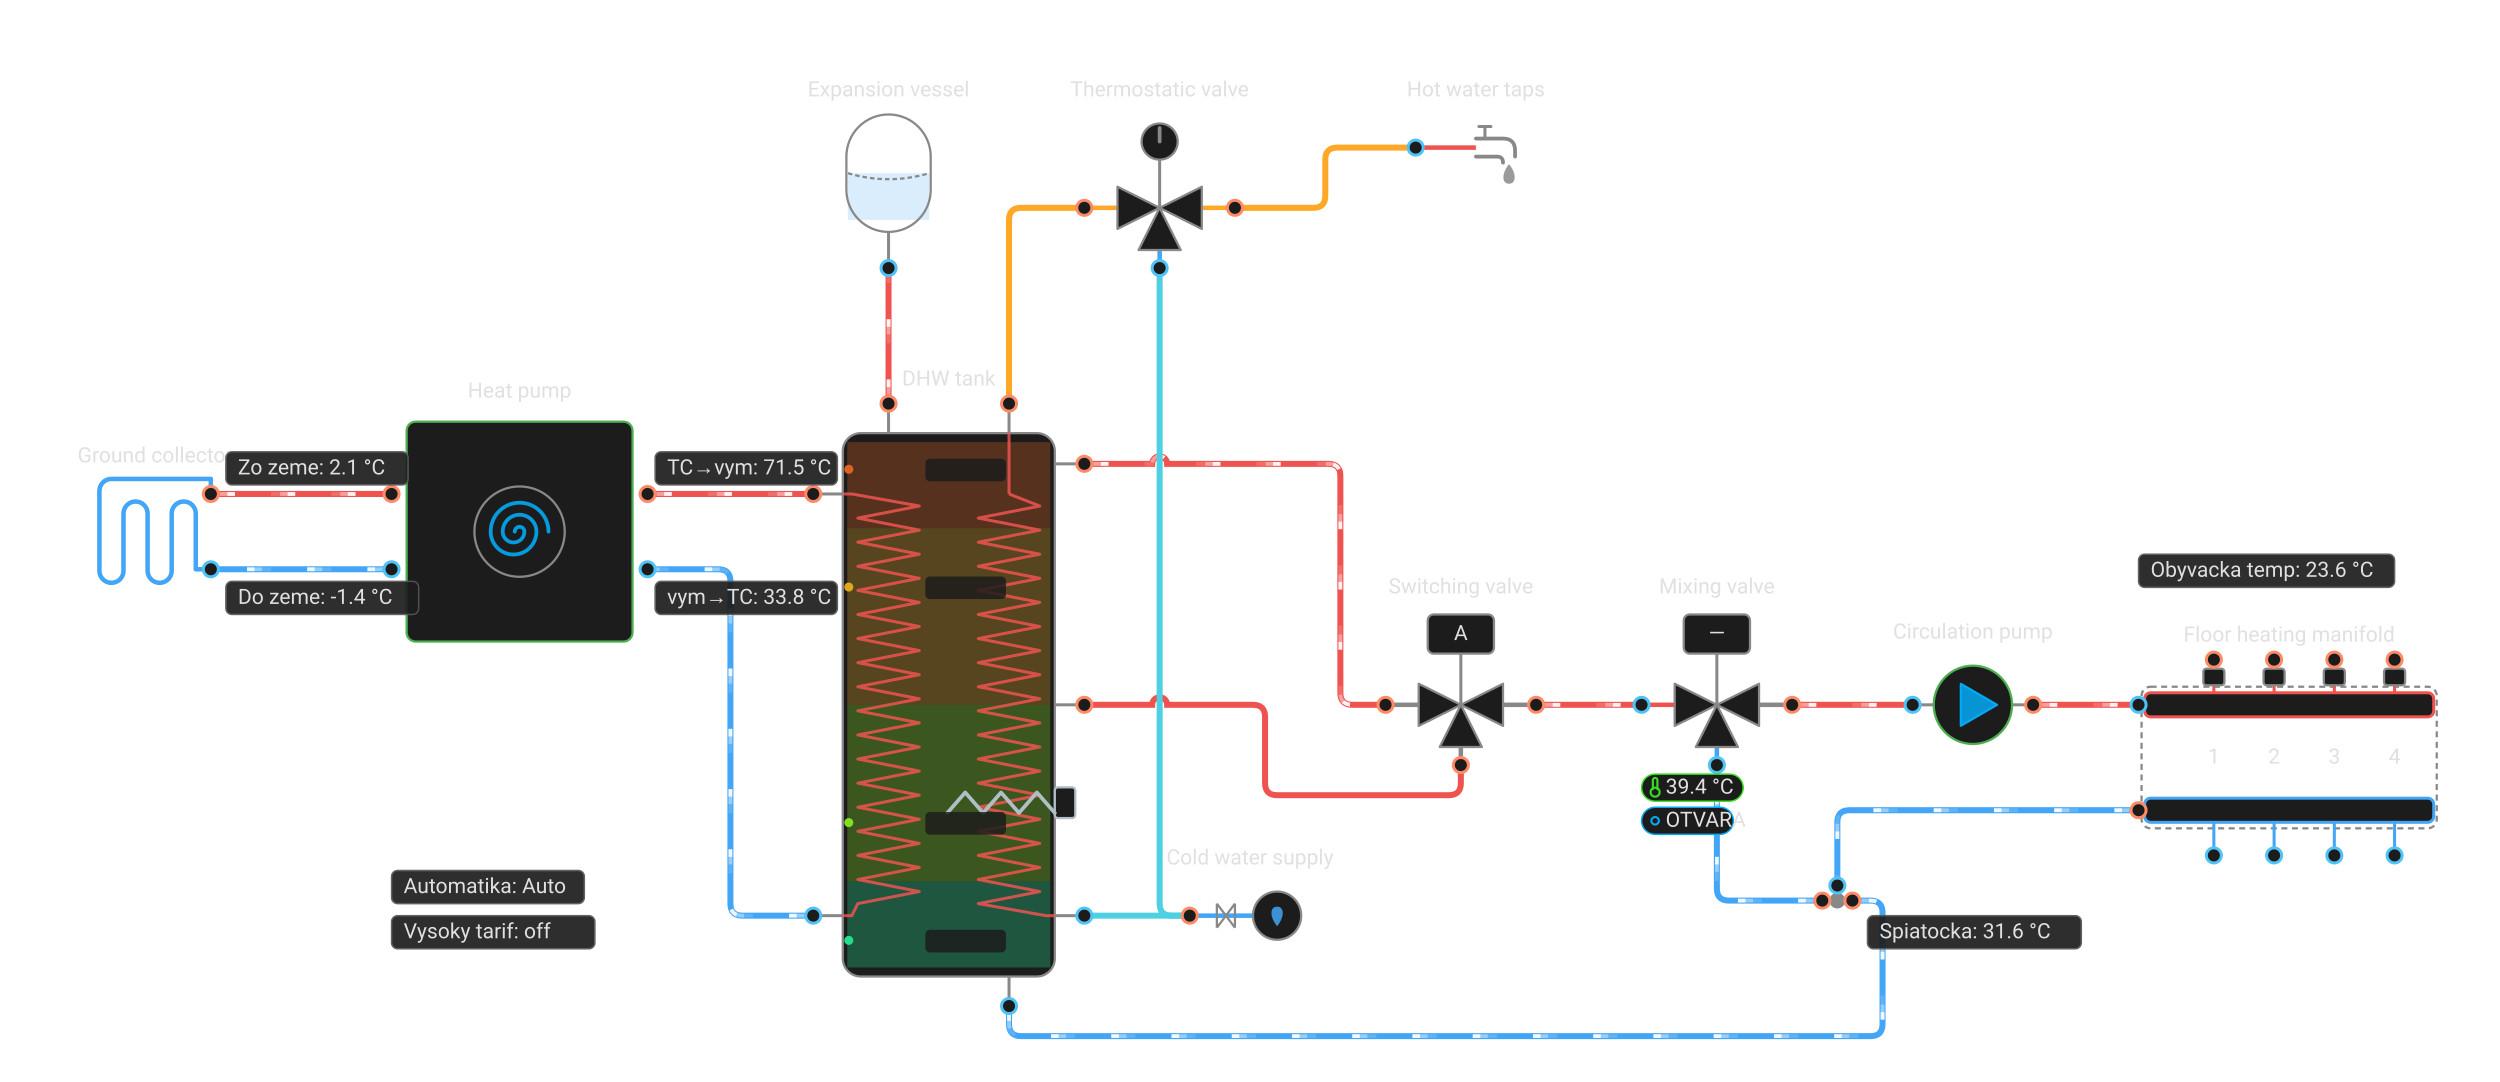
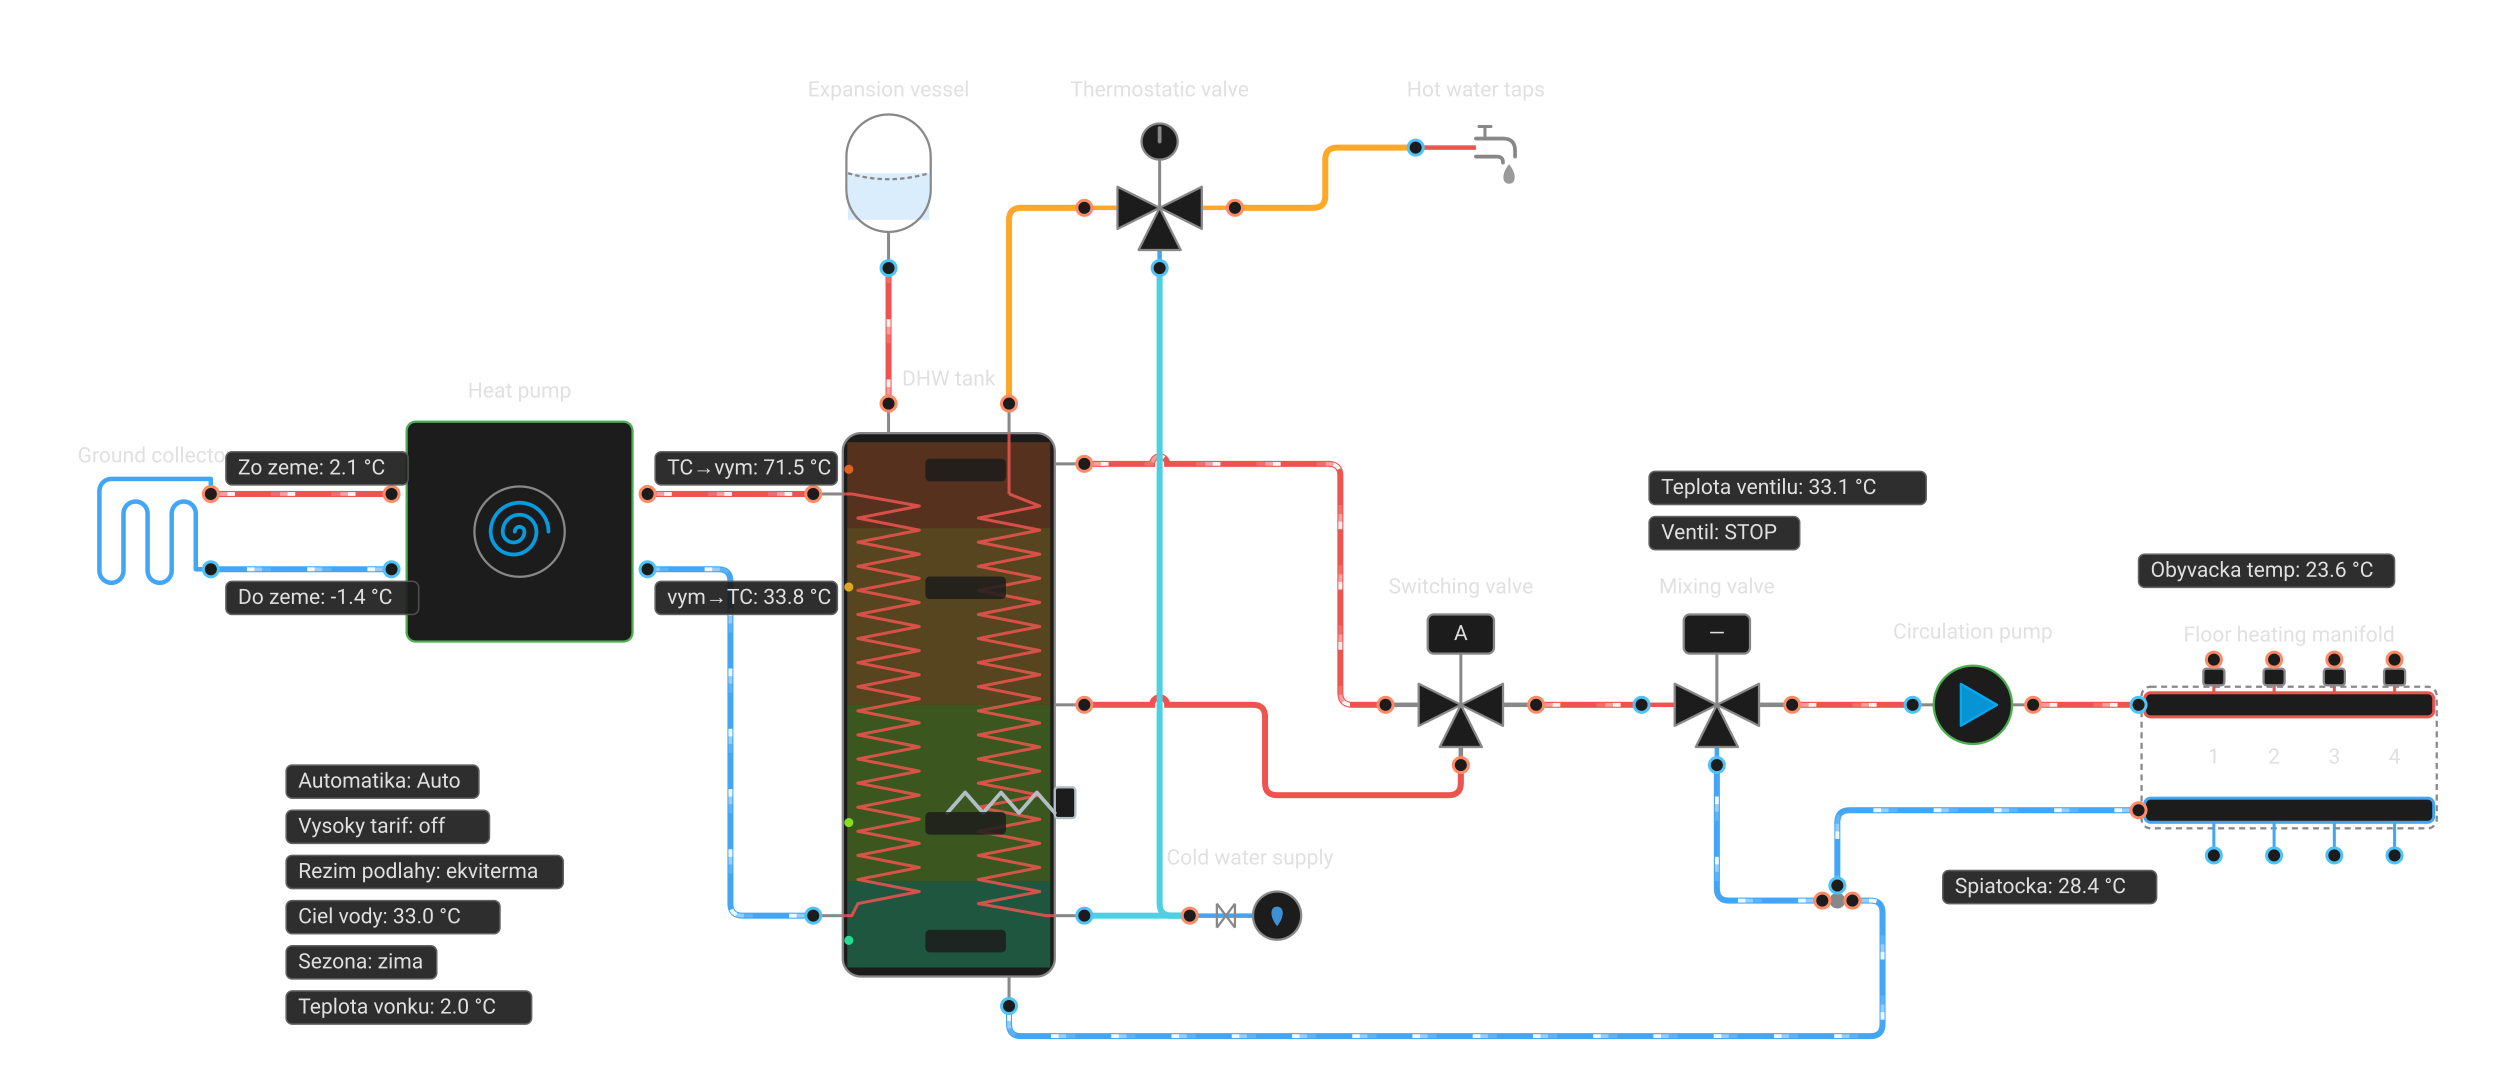
<svg xmlns="http://www.w3.org/2000/svg" width="1660" height="718" class="schema" role="group" viewBox="-210 -248 1660 718" aria-label="Heating schema">
  <style>svg { --primary-color: #03a9f4; --primary-text-color: #e1e1e1; --secondary-text-color: #9b9b9b; --card-background-color: #1c1c1c; --divider-color: rgba(225, 225, 225, 0.2); font-family: Roboto, "Segoe UI", Arial, sans-serif; font-size: 14px; }


.empty { padding: 24px; text-align: center; opacity: 0.8; color: var(--primary-text-color, #e0e0e0); }
.hp-detail { display: block; width: 100%; height: auto; min-height: 0px; background: none; }
.hp-detail .title { fill: var(--primary-text-color, #e1e1e1); font-size: 15px; font-weight: var(--ha-font-weight-medium, 500); }
.hp-detail .pill { font-size: 13px; font-weight: var(--ha-font-weight-medium, 500); }
.hp-detail .chip-bg { fill: var(--card-background-color, #1c1c1c); stroke: var(--divider-color, #3a3a3a); stroke-width: 1; }
.hp-detail .chip-label, .hp-detail .tile-label { fill: var(--secondary-text-color, #9b9b9b); font-size: 11px; }
.hp-detail .chip-value, .hp-detail .tile-value { fill: var(--primary-text-color, #e1e1e1); font-size: 12px; font-weight: var(--ha-font-weight-medium, 500); }
.hp-detail .tile-label { font-size: 15px; }
.hp-detail .tile-value { font-size: 26px; }
.hp-detail .compact-header { font-size: 19px; font-weight: var(--ha-font-weight-medium, 500); }
.hp-detail .ref, .hp-detail .water { fill: none; stroke-linecap: round; stroke-linejoin: round; }
.hp-detail .ref { stroke-width: 3.5; }
.hp-detail .water { stroke-width: 5; }
.hp-detail .ref-flow, .hp-detail .water-flow { fill: none; stroke: rgb(255, 255, 255); stroke-linejoin: round; animation: auto linear 0s infinite normal none running flow; }
.hp-detail .ref-flow { stroke-width: 2; animation-duration: var(--ref-speed, 1.5s); }
.hp-detail .water-flow { stroke-width: 2.5; animation-duration: 1.2s; }
.hp-detail.reverse .ref-flow { animation-direction: reverse; }
.hp-detail .spin { transform-box: fill-box; transform-origin: center center; animation: auto linear 0s infinite normal none running spin; }
.hp-detail .heater.on { filter: drop-shadow(rgb(255, 112, 67) 0px 0px 3px); }
@media (prefers-reduced-motion: reduce) {
  .hp-detail .ref-flow, .hp-detail .water-flow, .hp-detail .spin { animation: auto ease 0s 1 normal none running none; }
}
:host { display: block; width: 100%; overflow: auto; }
svg.schema { width: 100%; min-height: 280px; background: var(--ha-card-background, var(--card-background-color, #1c1c1c)); border-radius: var(--ha-card-border-radius, 12px); user-select: none; }
.pipe { fill: none; stroke: rgb(120, 144, 156); stroke-width: 4; stroke-linecap: round; }
.pipe.selected { stroke: var(--primary-color, #03a9f4); stroke-width: 6; }
.pipe-hit { fill: none; stroke: transparent; stroke-width: 16; pointer-events: stroke; cursor: pointer; }
.segment-handle { fill: var(--primary-color, #03a9f4); stroke: var(--card-background-color, #1c1c1c); stroke-width: 2; }
.segment-handle.horizontal { cursor: row-resize; }
.segment-handle.vertical { cursor: col-resize; }
.flow { fill: none; stroke: rgb(255, 255, 255); stroke-width: 2.5; pointer-events: none; animation: 1.2s linear 0s infinite normal none running flow; }
@keyframes flow { 
  100% { stroke-dashoffset: -40; }
}
.grid-dot { fill: var(--divider-color, #555); }
.spinning { transform-box: fill-box; transform-origin: center center; animation: 1.6s linear 0s infinite normal none running spin; }
@keyframes spin { 
  100% { transform: rotate(360deg); }
}
@media (prefers-reduced-motion: reduce) {
  .spinning, .flow { animation: auto ease 0s 1 normal none running none; }
}
.device-label { fill: var(--primary-text-color, #e0e0e0); font-size: var(--ha-font-size-xs, 11px); pointer-events: none; }
.device-value { fill: var(--primary-text-color, #e0e0e0); font-size: var(--ha-font-size-s, 12px); font-weight: var(--ha-font-weight-medium, 500); pointer-events: none; }
.node { cursor: default; }
:host([editable]) .node { cursor: pointer; }
:host([drawing]) .node { cursor: grab; }
:host([drawing]) .node.dragging { cursor: grabbing; }
:host([drawing]) svg { touch-action: none; }
svg:focus-visible { outline: 2px solid var(--primary-color, #03a9f4); outline-offset: 2px; }
.actionable:focus { outline: none; }
.actionable:focus-visible { outline: 2px solid var(--primary-color, #03a9f4); outline-offset: 4px; }
.overlay-group { pointer-events: none; }
:host(:not([editable])) .actionable { cursor: pointer; }
:host(:not([editable])) .overlay-group.actionable { pointer-events: auto; }
.addon-value { font-size: var(--ha-font-size-xs, 11px); }
.heating-rod.active { filter: drop-shadow(rgb(255, 112, 67) 0px 0px 3px); }
.overlay-bg { fill: var(--card-background-color, #1c1c1c); stroke: var(--divider-color, #555); stroke-width: 1; opacity: 0.92; }
.overlay-text { fill: var(--primary-text-color, #e0e0e0); font-size: var(--ha-font-size-s, 12px); }
.port-highlight { stroke: var(--primary-color, #03a9f4) !important; stroke-width: 3 !important; }
.stage { position: relative; container-type: inline-size; }
.pinned { position: absolute; width: max(200px, var(--pin-size, 40%)); max-width: 100%; border-radius: 14px; box-shadow: rgba(0, 0, 0, 0.45) 0px 4px 14px; cursor: pointer; }
@container (max-width: 560px) {
  .pinned { position: static; width: auto; margin-top: 8px; box-shadow: none; }
}
.pinned:focus-visible { outline: 2px solid var(--primary-color, #03a9f4); outline-offset: 2px; }
.pinned.top_left { top: 8px; left: 8px; }
.pinned.top_right { top: 8px; right: 8px; }
.pinned.bottom_left { bottom: 8px; left: 8px; }
.pinned.bottom_right { bottom: 8px; right: 8px; }
dialog.detail { width: min(96vw, 1040px); max-height: 96vh; padding: 8px 12px 12px; color: var(--primary-text-color, #e0e0e0); background: var(--ha-card-background, var(--card-background-color, #1c1c1c)); border-width: medium; border-style: none; border-color: currentcolor; border-image: none; border-radius: var(--ha-card-border-radius, 12px); box-sizing: border-box; }
dialog.detail::backdrop { background: rgba(0, 0, 0, 0.6); }
.detail-head { display: flex; justify-content: flex-end; }
.detail-head button { width: 36px; height: 36px; font-size: 22px; color: inherit; background: none; border-width: medium; border-style: none; border-color: currentcolor; border-image: none; border-radius: 50%; cursor: pointer; }
.detail-head button:hover { background: rgba(127, 127, 127, 0.2); }</style>
  <path aria-hidden="true" class="pipe " d="M 1140 220 L 1210 220" style="stroke: #ef5350" />
  <g aria-hidden="true">
    <path class="flow" d="M 1140 220 L 1210 220" stroke-dasharray="16 24" stroke-opacity="0.15" />
    <path class="flow" d="M 1140 220 L 1210 220" stroke-dasharray="0 6 10 24" stroke-opacity="0.35" />
    <path class="flow" d="M 1140 220 L 1210 220" stroke-dasharray="0 11 5 24" stroke-opacity="0.85" />
  </g>
  <path aria-hidden="true" class="pipe " d="M 380 20 L 380 -70" style="stroke: #ef5350" />
  <g aria-hidden="true">
    <path class="flow" d="M 380 20 L 380 -70" stroke-dasharray="16 24" stroke-opacity="0.15" />
    <path class="flow" d="M 380 20 L 380 -70" stroke-dasharray="0 6 10 24" stroke-opacity="0.35" />
    <path class="flow" d="M 380 20 L 380 -70" stroke-dasharray="0 11 5 24" stroke-opacity="0.85" />
  </g>
  <path aria-hidden="true" class="pipe " d="M 980 220 L 1060 220" style="stroke: #ef5350" />
  <g aria-hidden="true">
    <path class="flow" d="M 980 220 L 1060 220" stroke-dasharray="16 24" stroke-opacity="0.15" />
    <path class="flow" d="M 980 220 L 1060 220" stroke-dasharray="0 6 10 24" stroke-opacity="0.35" />
    <path class="flow" d="M 980 220 L 1060 220" stroke-dasharray="0 11 5 24" stroke-opacity="0.85" />
  </g>
  <path aria-hidden="true" class="pipe " d="M 580 360 L 510 360" style="stroke: #4dd0e1" />
  <path aria-hidden="true" class="pipe " d="M 1210 290 L 1018 290 Q 1010 290 1010 298 L 1010 340" style="stroke: #42a5f5" />
  <g aria-hidden="true">
    <path class="flow" d="M 1210 290 L 1018 290 Q 1010 290 1010 298 L 1010 340" stroke-dasharray="16 24" stroke-opacity="0.15" />
    <path class="flow" d="M 1210 290 L 1018 290 Q 1010 290 1010 298 L 1010 340" stroke-dasharray="0 6 10 24" stroke-opacity="0.35" />
    <path class="flow" d="M 1210 290 L 1018 290 Q 1010 290 1010 298 L 1010 340" stroke-dasharray="0 11 5 24" stroke-opacity="0.85" />
  </g>
  <path aria-hidden="true" class="pipe " d="M 1000 350 L 938 350 Q 930 350 930 342 L 930 260" style="stroke: #42a5f5" />
  <g aria-hidden="true">
    <path class="flow" d="M 1000 350 L 938 350 Q 930 350 930 342 L 930 260" stroke-dasharray="16 24" stroke-opacity="0.15" />
    <path class="flow" d="M 1000 350 L 938 350 Q 930 350 930 342 L 930 260" stroke-dasharray="0 6 10 24" stroke-opacity="0.35" />
    <path class="flow" d="M 1000 350 L 938 350 Q 930 350 930 342 L 930 260" stroke-dasharray="0 11 5 24" stroke-opacity="0.85" />
  </g>
  <path aria-hidden="true" class="pipe " d="M 1020 350 L 1032 350 Q 1040 350 1040 358 L 1040 432 Q 1040 440 1032 440 L 468 440 Q 460 440 460 432 L 460 420" style="stroke: #42a5f5" />
  <g aria-hidden="true">
    <path class="flow" d="M 1020 350 L 1032 350 Q 1040 350 1040 358 L 1040 432 Q 1040 440 1032 440 L 468 440 Q 460 440 460 432 L 460 420" stroke-dasharray="16 24" stroke-opacity="0.15" />
    <path class="flow" d="M 1020 350 L 1032 350 Q 1040 350 1040 358 L 1040 432 Q 1040 440 1032 440 L 468 440 Q 460 440 460 432 L 460 420" stroke-dasharray="0 6 10 24" stroke-opacity="0.35" />
    <path class="flow" d="M 1020 350 L 1032 350 Q 1040 350 1040 358 L 1040 432 Q 1040 440 1032 440 L 468 440 Q 460 440 460 432 L 460 420" stroke-dasharray="0 11 5 24" stroke-opacity="0.85" />
  </g>
  <path aria-hidden="true" class="pipe " d="M -70 80 L 50 80" style="stroke: #ef5350" />
  <g aria-hidden="true">
    <path class="flow" d="M -70 80 L 50 80" stroke-dasharray="16 24" stroke-opacity="0.15" />
    <path class="flow" d="M -70 80 L 50 80" stroke-dasharray="0 6 10 24" stroke-opacity="0.35" />
    <path class="flow" d="M -70 80 L 50 80" stroke-dasharray="0 11 5 24" stroke-opacity="0.85" />
  </g>
  <path aria-hidden="true" class="pipe " d="M 50 130 L -70 130" style="stroke: #42a5f5" />
  <g aria-hidden="true">
    <path class="flow" d="M 50 130 L -70 130" stroke-dasharray="16 24" stroke-opacity="0.15" />
    <path class="flow" d="M 50 130 L -70 130" stroke-dasharray="0 6 10 24" stroke-opacity="0.35" />
    <path class="flow" d="M 50 130 L -70 130" stroke-dasharray="0 11 5 24" stroke-opacity="0.85" />
  </g>
  <path aria-hidden="true" class="pipe " d="M 220 80 L 330 80" style="stroke: #ef5350" />
  <g aria-hidden="true">
    <path class="flow" d="M 220 80 L 330 80" stroke-dasharray="16 24" stroke-opacity="0.15" />
    <path class="flow" d="M 220 80 L 330 80" stroke-dasharray="0 6 10 24" stroke-opacity="0.35" />
    <path class="flow" d="M 220 80 L 330 80" stroke-dasharray="0 11 5 24" stroke-opacity="0.85" />
  </g>
  <path aria-hidden="true" class="pipe " d="M 330 360 L 283 360 Q 275 360 275 352 L 275 138 Q 275 130 267 130 L 220 130" style="stroke: #42a5f5" />
  <g aria-hidden="true">
    <path class="flow" d="M 330 360 L 283 360 Q 275 360 275 352 L 275 138 Q 275 130 267 130 L 220 130" stroke-dasharray="16 24" stroke-opacity="0.15" />
    <path class="flow" d="M 330 360 L 283 360 Q 275 360 275 352 L 275 138 Q 275 130 267 130 L 220 130" stroke-dasharray="0 6 10 24" stroke-opacity="0.35" />
    <path class="flow" d="M 330 360 L 283 360 Q 275 360 275 352 L 275 138 Q 275 130 267 130 L 220 130" stroke-dasharray="0 11 5 24" stroke-opacity="0.85" />
  </g>
  <path aria-hidden="true" class="pipe " d="M 510 60 L 555 60 A 5 5 0 0 1 565 60 L 672 60 Q 680 60 680 68 L 680 212 Q 680 220 688 220 L 710 220" style="stroke: #ef5350" />
  <g aria-hidden="true">
    <path class="flow" d="M 510 60 L 555 60 A 5 5 0 0 1 565 60 L 672 60 Q 680 60 680 68 L 680 212 Q 680 220 688 220 L 710 220" stroke-dasharray="16 24" stroke-opacity="0.15" />
    <path class="flow" d="M 510 60 L 555 60 A 5 5 0 0 1 565 60 L 672 60 Q 680 60 680 68 L 680 212 Q 680 220 688 220 L 710 220" stroke-dasharray="0 6 10 24" stroke-opacity="0.35" />
    <path class="flow" d="M 510 60 L 555 60 A 5 5 0 0 1 565 60 L 672 60 Q 680 60 680 68 L 680 212 Q 680 220 688 220 L 710 220" stroke-dasharray="0 11 5 24" stroke-opacity="0.85" />
  </g>
  <path aria-hidden="true" class="pipe " d="M 510 220 L 555 220 A 5 5 0 0 1 565 220 L 622 220 Q 630 220 630 228 L 630 272 Q 630 280 638 280 L 752 280 Q 760 280 760 272 L 760 260" style="stroke: #ef5350" />
  <path aria-hidden="true" class="pipe " d="M 810 220 L 880 220" style="stroke: #ef5350" />
  <g aria-hidden="true">
    <path class="flow" d="M 810 220 L 880 220" stroke-dasharray="16 24" stroke-opacity="0.15" />
    <path class="flow" d="M 810 220 L 880 220" stroke-dasharray="0 6 10 24" stroke-opacity="0.35" />
    <path class="flow" d="M 810 220 L 880 220" stroke-dasharray="0 11 5 24" stroke-opacity="0.85" />
  </g>
  <path aria-hidden="true" class="pipe " d="M 610 -110 L 662 -110 Q 670 -110 670 -118 L 670 -142 Q 670 -150 678 -150 L 730 -150" style="stroke: #ffa726" />
  <path aria-hidden="true" class="pipe " d="M 460 20 L 460 -102 Q 460 -110 468 -110 L 510 -110" style="stroke: #ffa726" />
  <path aria-hidden="true" class="pipe " d="M 580 360 L 568 360 Q 560 360 560 352 L 560 -70" style="stroke: #4dd0e1" />
  <g class="node  " data-node-id="tank_nl8y3tpc" role="img" aria-label="DHW tank; Electric immersion heater: off; Temperature sensor – top: 56.2 °C; Temperature sensor – upper: 52.4 °C; Temperature sensor – lower: 43.8 °C; Temperature sensor – bottom: 31.9 °C" transform="translate(330 20)">
    <g transform="rotate(0 90 200)">
      <g class="device device-tank">
        <line stroke="var(--divider-color, #888)" stroke-width="2" x1="50" y1="0" x2="50" y2="19.6" />
        <line stroke="var(--divider-color, #888)" stroke-width="2" x1="130" y1="0" x2="130" y2="19.6" />
        <line stroke="var(--divider-color, #888)" stroke-width="2" x1="0" y1="60" x2="19.6" y2="60" />
        <line stroke="var(--divider-color, #888)" stroke-width="2" x1="0" y1="340" x2="19.6" y2="340" />
        <line stroke="var(--divider-color, #888)" stroke-width="2" x1="180" y1="40" x2="160.4" y2="40" />
        <line stroke="var(--divider-color, #888)" stroke-width="2" x1="180" y1="200" x2="160.4" y2="200" />
        <line stroke="var(--divider-color, #888)" stroke-width="2" x1="180" y1="340" x2="160.4" y2="340" />
        <line stroke="var(--divider-color, #888)" stroke-width="2" x1="130" y1="400" x2="130" y2="380.4" />
        <rect rx="12" fill="var(--card-background-color, #1c1c1c)" x="19.6" y="19.6" width="140.8" height="360.8" stroke="var(--divider-color, #888)" stroke-width="1.5" />
        <rect class="water" opacity="0.3" x="22.6" y="25.6" width="134.8" height="57.1" fill="hsl(21, 75%, 50%)" />
        <rect class="water" opacity="0.3" x="22.6" y="82.7" width="134.8" height="117.3" fill="hsl(42, 75%, 50%)" />
        <rect class="water" opacity="0.3" x="22.6" y="200" width="134.8" height="117.3" fill="hsl(89, 75%, 50%)" />
        <rect class="water" opacity="0.3" x="22.6" y="317.3" width="134.8" height="57.1" fill="hsl(155, 75%, 50%)" />
        <circle r="3" cx="23.6" cy="43.6" fill="hsl(21, 75%, 50%)" />
        <circle r="3" cx="23.6" cy="121.8" fill="hsl(42, 75%, 50%)" />
        <circle r="3" cx="23.6" cy="278.2" fill="hsl(89, 75%, 50%)" />
        <circle r="3" cx="23.6" cy="356.4" fill="hsl(155, 75%, 50%)" />
        <path class="coil" fill="none" stroke-width="2" stroke-linejoin="round" opacity="0.85" d="M 19.6 60 L 25.6 60 L 70.4 68 L 29.6 76 L 70.4 84 L 29.6 92 L 70.4 100 L 29.6 108 L 70.4 116 L 29.6 124 L 70.4 132 L 29.6 140 L 70.4 148 L 29.6 156 L 70.4 164 L 29.6 172 L 70.4 180 L 29.6 188 L 70.4 196 L 29.6 204 L 70.4 212 L 29.6 220 L 70.4 228 L 29.6 236 L 70.4 244 L 29.6 252 L 70.4 260 L 29.6 268 L 70.4 276 L 29.6 284 L 70.4 292 L 29.6 300 L 70.4 308 L 29.6 316 L 70.4 324 L 29.6 332 L 25.6 340 L 19.6 340" stroke="#ef5350" />
        <path class="coil" fill="none" stroke-width="2" stroke-linejoin="round" opacity="0.85" d="M 130 60 L 150.4 68 L 109.6 76 L 150.4 84 L 109.6 92 L 150.4 100 L 109.6 108 L 150.4 116 L 109.6 124 L 150.4 132 L 109.6 140 L 150.4 148 L 109.6 156 L 150.4 164 L 109.6 172 L 150.4 180 L 109.6 188 L 150.4 196 L 109.6 204 L 150.4 212 L 109.6 220 L 150.4 228 L 109.6 236 L 150.4 244 L 109.6 252 L 150.4 260 L 109.6 268 L 150.4 276 L 109.6 284 L 150.4 292 L 109.6 300 L 150.4 308 L 109.6 316 L 150.4 324 L 109.6 332 L 154.4 340 L 160.4 340" stroke="#ef5350" />
        <path class="coil-link" fill="none" stroke-width="2" opacity="0.85" d="M 130 19.6 V 60" stroke="#ef5350" />
        <g class="heating-rod ">
          <rect rx="2" stroke-width="1.5" x="160.4" y="254.8" width="13.6" height="20.4" fill="var(--card-background-color, #1c1c1c)" stroke="#b0bec5" />
          <path fill="none" stroke-width="2.5" stroke-linejoin="round" stroke-linecap="round" class="heater " d="M 89 271.8 L 100.9 258.2 L 112.8 271.8 L 124.7 258.2 L 136.6 271.8 L 148.5 258.2 L 160.4 271.8" stroke="#b0bec5" />
        </g>
        <rect height="15" rx="3" opacity="0.85" x="74.45" y="36.6" width="53.5" fill="var(--card-background-color, #1c1c1c)" />
        <text text-anchor="middle" class="device-value" x="101.2" y="47.6" style="fill: hsl(21, 75%, 50%)">
      </text>
        <rect height="15" rx="3" opacity="0.85" x="74.45" y="114.8" width="53.5" fill="var(--card-background-color, #1c1c1c)" />
        <text text-anchor="middle" class="device-value" x="101.2" y="125.8" style="fill: hsl(42, 75%, 50%)">
      </text>
        <rect height="15" rx="3" opacity="0.85" x="74.45" y="271.2" width="53.5" fill="var(--card-background-color, #1c1c1c)" />
        <text text-anchor="middle" class="device-value" x="101.2" y="282.2" style="fill: hsl(89, 75%, 50%)">
      </text>
        <rect height="15" rx="3" opacity="0.85" x="74.45" y="349.4" width="53.5" fill="var(--card-background-color, #1c1c1c)" />
        <text text-anchor="middle" class="device-value" x="101.2" y="360.4" style="fill: hsl(155, 75%, 50%)">
      </text>
        <circle r="5" stroke-width="2" class="port port-outlet" data-port-id="hot_out" cx="50" cy="0" fill="var(--card-background-color, #1c1c1c)" stroke="#ff8a65" />
        <circle r="5" stroke-width="2" class="port port-outlet" data-port-id="coil2_out" cx="130" cy="0" fill="var(--card-background-color, #1c1c1c)" stroke="#ff8a65" />
        <circle r="5" stroke-width="2" class="port port-inlet" data-port-id="coil_in" cx="0" cy="60" fill="var(--card-background-color, #1c1c1c)" stroke="#ff8a65" />
        <circle r="5" stroke-width="2" class="port port-outlet" data-port-id="coil_out" cx="0" cy="340" fill="var(--card-background-color, #1c1c1c)" stroke="#4fc3f7" />
        <circle r="5" stroke-width="2" class="port port-outlet" data-port-id="hot_out2" cx="180" cy="40" fill="var(--card-background-color, #1c1c1c)" stroke="#ff8a65" />
        <circle r="5" stroke-width="2" class="port port-outlet" data-port-id="supply_out" cx="180" cy="200" fill="var(--card-background-color, #1c1c1c)" stroke="#ff8a65" />
        <circle r="5" stroke-width="2" class="port port-inlet" data-port-id="coil2_in" cx="180" cy="340" fill="var(--card-background-color, #1c1c1c)" stroke="#4fc3f7" />
        <circle r="5" stroke-width="2" class="port port-inlet" data-port-id="return_in" cx="130" cy="400" fill="var(--card-background-color, #1c1c1c)" stroke="#4fc3f7" />
      </g>
    </g>
    <text text-anchor="middle" class="device-label" x="90" y="-12">DHW tank</text>
  </g>
-   <g class="node  " data-node-id="mixing_valve_amg4105s" role="img" aria-label="Mixing valve; Temperature sensor – mixed water: 39.4 °C; Ventil: OTVARA" transform="translate(880 150)">
+   <g class="node  " data-node-id="mixing_valve_amg4105s" role="img" aria-label="Mixing valve" transform="translate(880 150)">
    <g transform="rotate(0 50 55)">
      <g class="device device-mixing-valve">
        <line x1="0" y1="70" x2="22" y2="70" stroke-width="3" stroke="#ef5350" />
        <line x1="50" y1="96" x2="50" stroke-width="3" y2="110" stroke="#42a5f5" />
        <line x1="78" y1="70" y2="70" stroke-width="3" x2="100" stroke="var(--divider-color, #888)" />
        <path d="M 22 56 L 50 70 L 22 84 Z M 78 56 L 50 70 L 78 84 Z M 36 98 L 50 70 L 64 98 Z" fill="var(--card-background-color, #1c1c1c)" stroke-linejoin="round" stroke="var(--divider-color, #888)" stroke-width="1.5" />
        <line x1="50" y1="36" x2="50" y2="70" stroke-width="2" stroke="var(--divider-color, #888)" />
        <rect x="28" y="10" width="44" height="26" rx="4" fill="var(--card-background-color, #1c1c1c)" stroke="var(--divider-color, #888)" stroke-width="1.5" />
        <text x="50" y="27" text-anchor="middle" class="device-value">
        —
      </text>
        <circle r="5" stroke-width="2" class="port port-inlet" data-port-id="hot_in" cx="0" cy="70" fill="var(--card-background-color, #1c1c1c)" stroke="#4fc3f7" />
        <circle r="5" stroke-width="2" class="port port-inlet" data-port-id="return_in" cx="50" cy="110" fill="var(--card-background-color, #1c1c1c)" stroke="#4fc3f7" />
        <circle r="5" stroke-width="2" class="port port-outlet" data-port-id="mixed_out" cx="100" cy="70" fill="var(--card-background-color, #1c1c1c)" stroke="#ff8a65" />
      </g>
    </g>
    <text text-anchor="middle" class="device-label" x="50" y="-4">Mixing valve</text>
-     <g class="addon-badges" transform="translate(0 116)">
-       <g class="addon-badge addon-temperature " data-addon-index="0">
-         <rect stroke-width="1" x="0" y="0" width="67.5" height="18" rx="9" fill="var(--card-background-color, #1c1c1c)" stroke="hsl(113, 75%, 50%)" />
-         <path stroke-width="1.4" stroke-linecap="round" stroke-linejoin="round" d="M 7.5 10 V 4 A 1.5 1.5 0 0 1 10.5 4 V 10 M 6 12 A 3 3 0 1 0 12 12 A 3 3 0 1 0 6 12" fill="none" stroke="hsl(113, 75%, 50%)" />
-         <text class="device-value addon-value" x="16" y="13">39.4 °C</text>
-       </g>
-       <g class="addon-badge addon-value " data-addon-index="1">
-         <rect stroke-width="1" x="0" y="22" width="61" height="18" rx="9" fill="var(--card-background-color, #1c1c1c)" stroke="var(--primary-color, #03a9f4)" />
-         <path stroke-width="1.4" stroke-linecap="round" stroke-linejoin="round" d="M 6.5 31 A 2.5 2.5 0 1 0 11.5 31 A 2.5 2.5 0 1 0 6.5 31 Z" fill="none" stroke="var(--primary-color, #03a9f4)" />
-         <text class="device-value addon-value" x="16" y="35">OTVARA</text>
-       </g>
-     </g>
  </g>
  <g class="node  actionable" data-node-id="circulation_pump_y1pu7bso" role="button" tabindex="0" aria-label="Circulation pump: on, running" transform="translate(1060 180)">
    <g transform="rotate(0 40 40)">
      <g class="device device-circulation-pump">
        <path stroke="var(--divider-color, #888)" stroke-width="2" d="M 0 40 H 14 M 66 40 H 80" />
        <circle r="26" fill="var(--card-background-color, #1c1c1c)" cx="40" cy="40" stroke="#4caf50" stroke-width="1.5" />
        <g class="impeller spinning">
          <circle fill="none" stroke="none" cx="40" cy="40" r="16" />
          <polygon fill="var(--primary-color, #03a9f4)" stroke="var(--primary-color, #03a9f4)" stroke-width="1.5" stroke-linejoin="round" points="56,40 32,53.9 32,26.1" fill-opacity="0.85" />
        </g>
        <circle r="5" stroke-width="2" class="port port-inlet" data-port-id="in" cx="0" cy="40" fill="var(--card-background-color, #1c1c1c)" stroke="#4fc3f7" />
        <circle r="5" stroke-width="2" class="port port-outlet" data-port-id="out" cx="80" cy="40" fill="var(--card-background-color, #1c1c1c)" stroke="#ff8a65" />
      </g>
    </g>
    <text text-anchor="middle" class="device-label" x="40" y="-4">Circulation pump</text>
  </g>
  <g class="node  " data-node-id="manifold_4nw3h9qh" role="img" aria-label="Floor heating manifold" transform="translate(1210 190)">
    <g transform="rotate(0 100 65)">
      <g class="device device-manifold">
        <rect x="2" y="18" height="94" rx="6" fill="none" stroke-dasharray="4 3" width="196" stroke="var(--divider-color, #888)" stroke-width="1.5" />
        <rect x="4" y="22" height="16" rx="4" fill="var(--card-background-color, #1c1c1c)" stroke-width="2" width="192" stroke="#ef5350" />
        <rect x="4" y="92" height="16" rx="4" fill="var(--card-background-color, #1c1c1c)" stroke-width="2" width="192" stroke="#42a5f5" />
        <line y1="0" y2="22" stroke-width="2" x1="50" x2="50" stroke="#ef5350" />
        <rect y="6" width="14" height="11" rx="2" stroke-width="1.5" class="actuator " x="43" fill="var(--card-background-color, #1c1c1c)" stroke="var(--divider-color, #888)" />
        <line y1="108" stroke-width="2" x1="50" x2="50" y2="130" stroke="#42a5f5" />
        <text y="69" text-anchor="middle" class="device-label" x="50">1</text>
        <line y1="0" y2="22" stroke-width="2" x1="90" x2="90" stroke="#ef5350" />
        <rect y="6" width="14" height="11" rx="2" stroke-width="1.5" class="actuator " x="83" fill="var(--card-background-color, #1c1c1c)" stroke="var(--divider-color, #888)" />
        <line y1="108" stroke-width="2" x1="90" x2="90" y2="130" stroke="#42a5f5" />
        <text y="69" text-anchor="middle" class="device-label" x="90">2</text>
        <line y1="0" y2="22" stroke-width="2" x1="130" x2="130" stroke="#ef5350" />
        <rect y="6" width="14" height="11" rx="2" stroke-width="1.5" class="actuator " x="123" fill="var(--card-background-color, #1c1c1c)" stroke="var(--divider-color, #888)" />
        <line y1="108" stroke-width="2" x1="130" x2="130" y2="130" stroke="#42a5f5" />
        <text y="69" text-anchor="middle" class="device-label" x="130">3</text>
        <line y1="0" y2="22" stroke-width="2" x1="170" x2="170" stroke="#ef5350" />
        <rect y="6" width="14" height="11" rx="2" stroke-width="1.5" class="actuator " x="163" fill="var(--card-background-color, #1c1c1c)" stroke="var(--divider-color, #888)" />
        <line y1="108" stroke-width="2" x1="170" x2="170" y2="130" stroke="#42a5f5" />
        <text y="69" text-anchor="middle" class="device-label" x="170">4</text>
        <circle r="5" stroke-width="2" class="port port-inlet" data-port-id="supply_in" cx="0" cy="30" fill="var(--card-background-color, #1c1c1c)" stroke="#4fc3f7" />
        <circle r="5" stroke-width="2" class="port port-outlet" data-port-id="return_out" cx="0" cy="100" fill="var(--card-background-color, #1c1c1c)" stroke="#ff8a65" />
        <circle r="5" stroke-width="2" class="port port-outlet" data-port-id="loop_1_out" cx="50" cy="0" fill="var(--card-background-color, #1c1c1c)" stroke="#ff8a65" />
        <circle r="5" stroke-width="2" class="port port-inlet" data-port-id="loop_1_in" cx="50" cy="130" fill="var(--card-background-color, #1c1c1c)" stroke="#4fc3f7" />
        <circle r="5" stroke-width="2" class="port port-outlet" data-port-id="loop_2_out" cx="90" cy="0" fill="var(--card-background-color, #1c1c1c)" stroke="#ff8a65" />
        <circle r="5" stroke-width="2" class="port port-inlet" data-port-id="loop_2_in" cx="90" cy="130" fill="var(--card-background-color, #1c1c1c)" stroke="#4fc3f7" />
        <circle r="5" stroke-width="2" class="port port-outlet" data-port-id="loop_3_out" cx="130" cy="0" fill="var(--card-background-color, #1c1c1c)" stroke="#ff8a65" />
        <circle r="5" stroke-width="2" class="port port-inlet" data-port-id="loop_3_in" cx="130" cy="130" fill="var(--card-background-color, #1c1c1c)" stroke="#4fc3f7" />
        <circle r="5" stroke-width="2" class="port port-outlet" data-port-id="loop_4_out" cx="170" cy="0" fill="var(--card-background-color, #1c1c1c)" stroke="#ff8a65" />
        <circle r="5" stroke-width="2" class="port port-inlet" data-port-id="loop_4_in" cx="170" cy="130" fill="var(--card-background-color, #1c1c1c)" stroke="#4fc3f7" />
      </g>
    </g>
    <text text-anchor="middle" class="device-label" x="100" y="-12">Floor heating manifold</text>
  </g>
  <g class="node  " data-node-id="expansion_vessel_hxoqvbqt" role="img" aria-label="Expansion vessel" transform="translate(340 -180)">
    <g transform="rotate(0 40 55)">
      <g class="device device-expansion-vessel">
        <line stroke-width="2" x1="40" y1="86" x2="40" y2="110" stroke="var(--divider-color, #888)" />
        <rect x="13" opacity="0.2" y="47" width="54" height="31" fill="#42a5f5" />
        <rect x="12" fill="none" y="8" width="56" height="78" rx="28" stroke="var(--divider-color, #888)" stroke-width="1.5" />
        <path fill="none" stroke-width="1.5" stroke-dasharray="3 2" d="M 13 47 Q 40 55 67 47" stroke="var(--divider-color, #888)" />
        <circle r="5" stroke-width="2" class="port port-inlet" data-port-id="connection" cx="40" cy="110" fill="var(--card-background-color, #1c1c1c)" stroke="#4fc3f7" />
      </g>
    </g>
    <text text-anchor="middle" class="device-label" x="40" y="-4">Expansion vessel</text>
  </g>
  <g class="node  " data-node-id="water_supply_s80ddfno" role="img" aria-label="Cold water supply" transform="translate(580 330)">
    <g transform="rotate(180 40 30)">
      <g class="device device-water-supply">
        <line x1="36" stroke-width="3" y1="30" x2="80" y2="30" stroke="#42a5f5" />
        <circle cx="22" r="16" cy="30" fill="var(--card-background-color, #1c1c1c)" stroke="var(--divider-color, #888)" stroke-width="1.5" />
        <path opacity="0.85" d="M 22 23 C 27 29, 27 36, 22 36 C 17 36, 17 29, 22 23 Z" fill="#42a5f5" />
        <path stroke-width="1.5" d="M 50 22 L 62 38 M 50 38 L 62 22 M 50 22 V 38 M 62 22 V 38" stroke="var(--divider-color, #888)" />
        <circle r="5" stroke-width="2" class="port port-outlet" data-port-id="out" cx="80" cy="30" fill="var(--card-background-color, #1c1c1c)" stroke="#ff8a65" />
      </g>
    </g>
    <text text-anchor="middle" class="device-label" x="40" y="-4">Cold water supply</text>
  </g>
  <g class="node  " data-node-id="dhw_outlet_r8w9navu" role="img" aria-label="Hot water taps" transform="translate(730 -180)">
    <g transform="rotate(0 40 30)">
      <g class="device device-dhw-outlet">
        <line x1="0" x2="40" stroke-width="3" y1="30" y2="30" stroke="#ef5350" />
        <path fill="none" stroke-linecap="round" d="M 40 24 H 58 Q 66 24 66 32 V 36 M 40 36 H 54 Q 58 36 58 40" stroke="var(--divider-color, #888)" stroke-width="2.5" />
        <path stroke-width="2" stroke-linecap="round" d="M 46 24 V 16 M 42 16 H 50" stroke="var(--divider-color, #888)" />
        <path opacity="0.85" d="M 62 41 C 67 47, 67 54, 62 54 C 57 54, 57 47, 62 41 Z" fill="var(--divider-color, #888)" />
        <circle r="5" stroke-width="2" class="port port-inlet" data-port-id="in" cx="0" cy="30" fill="var(--card-background-color, #1c1c1c)" stroke="#4fc3f7" />
      </g>
    </g>
    <text text-anchor="middle" class="device-label" x="40" y="-4">Hot water taps</text>
  </g>
  <g class="node  " data-node-id="junction_rk5dgsws" role="img" aria-label="Junction" transform="translate(1000 340)">
    <g transform="rotate(90 10 10)">
      <g class="device device-junction">
        <line stroke="var(--divider-color, #888)" stroke-width="3" stroke-linecap="round" x1="0" y1="10" x2="10" y2="10" />
        <line stroke="var(--divider-color, #888)" stroke-width="3" stroke-linecap="round" x1="10" y1="0" x2="10" y2="10" />
        <line stroke="var(--divider-color, #888)" stroke-width="3" stroke-linecap="round" x1="10" y1="20" x2="10" y2="10" />
        <circle r="4.5" cx="10" cy="10" fill="var(--divider-color, #888)" stroke="var(--divider-color, #888)" stroke-width="1.5" />
        <circle r="5" stroke-width="2" class="port port-inlet" data-port-id="in" cx="0" cy="10" fill="var(--card-background-color, #1c1c1c)" stroke="#4fc3f7" />
        <circle r="5" stroke-width="2" class="port port-outlet" data-port-id="out_top" cx="10" cy="0" fill="var(--card-background-color, #1c1c1c)" stroke="#ff8a65" />
        <circle r="5" stroke-width="2" class="port port-outlet" data-port-id="out_bottom" cx="10" cy="20" fill="var(--card-background-color, #1c1c1c)" stroke="#ff8a65" />
      </g>
    </g>
  </g>
-   <g class="node  actionable" data-node-id="heat_pump_kczke7m4" role="button" tabindex="0" aria-label="Heat pump: on, running" transform="translate(50 20)">
+   <g class="node  actionable" data-node-id="heat_pump_kczke7m4" role="button" tabindex="0" aria-label="Heat pump: on, running; Temperature sensor – refrigerant gas: 71.5 °C; Temperature sensor – refrigerant liquid: 33.8 °C" transform="translate(50 20)">
    <g transform="rotate(0 85 85)">
      <g class="device device-outdoor-unit">
        <rect x="10" y="12" rx="6" fill="var(--card-background-color, #1c1c1c)" width="150" height="146" stroke="#4caf50" stroke-width="1.5" />
        <circle fill="none" stroke-width="1.5" cx="85" cy="85" r="30" stroke="var(--divider-color, #888)" />
        <g class="fan spinning" style="animation-duration: 0.8s">
          <circle fill="none" stroke="none" cx="85" cy="85" r="24" />
          <path fill="none" stroke-width="2.5" stroke-linecap="round" d="M 85 85 m -3.2 0 a 3.2 3.2 0 1 1 6.4 0 a 7.2 7.2 0 1 1 -14.4 0 a 11.2 11.2 0 1 1 22.4 0 a 15.2 15.2 0 1 1 -30.4 0 a 19.2 19.2 0 1 1 38.4 0" stroke="var(--primary-color, #03a9f4)" opacity="0.9" />
        </g>
        <circle r="5" stroke-width="2" class="port port-outlet" data-port-id="v2_top" cx="170" cy="60" fill="var(--card-background-color, #1c1c1c)" stroke="#ff8a65" />
        <circle r="5" stroke-width="2" class="port port-inlet" data-port-id="v2_bottom" cx="170" cy="110" fill="var(--card-background-color, #1c1c1c)" stroke="#4fc3f7" />
        <circle r="5" stroke-width="2" class="port port-inlet" data-port-id="v2_top_left" cx="0" cy="60" fill="var(--card-background-color, #1c1c1c)" stroke="#ff8a65" />
        <circle r="5" stroke-width="2" class="port port-outlet" data-port-id="v2_bottom_left" cx="0" cy="110" fill="var(--card-background-color, #1c1c1c)" stroke="#4fc3f7" />
      </g>
    </g>
    <text text-anchor="middle" class="device-label" x="85" y="-4">Heat pump</text>
  </g>
  <g class="node  " data-node-id="ground_collector_1uungze7" role="img" aria-label="Ground collector" transform="translate(-170 70)">
    <g transform="rotate(0 50 35)">
      <g class="device device-ground-collector">
        <path fill="none" stroke-width="3" stroke-linejoin="round" stroke-linecap="round" d="M 100 60 L 90 60 L 90 23 A 8 8 0 0 0 74 23 L 74 61 A 8 8 0 0 1 58 61 L 58 23 A 8 8 0 0 0 42 23 L 42 61 A 8 8 0 0 1 26 61 L 26 23 L 26 8 A 8 8 0 0 1 34 0 L 100 0 L 100 10" stroke="#42a5f5" />
        <circle r="5" stroke-width="2" class="port port-outlet" data-port-id="hot_out" cx="100" cy="10" fill="var(--card-background-color, #1c1c1c)" stroke="#ff8a65" />
        <circle r="5" stroke-width="2" class="port port-inlet" data-port-id="cold_in" cx="100" cy="60" fill="var(--card-background-color, #1c1c1c)" stroke="#4fc3f7" />
      </g>
    </g>
    <text text-anchor="middle" class="device-label" x="63" y="-11">Ground collector</text>
  </g>
  <g class="node  actionable" data-node-id="switching_valve_tvwfu55p" role="button" tabindex="0" aria-label="Switching valve: hore" transform="translate(710 150)">
    <g transform="rotate(0 50 55)">
      <g class="device device-switching-valve">
        <line x1="0" y1="70" x2="22" y2="70" stroke-width="3" stroke="var(--divider-color, #888)" />
        <line x1="78" y1="70" y2="70" stroke-width="3" x2="100" stroke="var(--divider-color, #888)" />
        <line x1="50" y1="96" x2="50" stroke-width="3" y2="110" stroke="var(--divider-color, #888)" />
        <path d="M 22 56 L 50 70 L 22 84 Z M 78 56 L 50 70 L 78 84 Z M 36 98 L 50 70 L 64 98 Z" fill="var(--card-background-color, #1c1c1c)" stroke-linejoin="round" stroke="var(--divider-color, #888)" stroke-width="1.5" />
        <line x1="50" y1="36" x2="50" y2="70" stroke-width="2" stroke="var(--divider-color, #888)" />
        <rect x="28" y="10" width="44" height="26" rx="4" fill="var(--card-background-color, #1c1c1c)" stroke="var(--divider-color, #888)" stroke-width="1.5" />
        <text x="50" y="27" text-anchor="middle" class="device-value">A</text>
        <circle r="5" stroke-width="2" class="port port-outlet" data-port-id="in" cx="100" cy="70" fill="var(--card-background-color, #1c1c1c)" stroke="#ff8a65" />
        <circle r="5" stroke-width="2" class="port port-inlet" data-port-id="out_a" cx="0" cy="70" fill="var(--card-background-color, #1c1c1c)" stroke="#ff8a65" />
        <circle r="5" stroke-width="2" class="port port-inlet" data-port-id="out_b" cx="50" cy="110" fill="var(--card-background-color, #1c1c1c)" stroke="#ff8a65" />
      </g>
    </g>
    <text text-anchor="middle" class="device-label" x="50" y="-4">Switching valve</text>
  </g>
  <g class="node  " data-node-id="thermostatic_valve_kwxe8949" role="img" aria-label="Thermostatic valve" transform="translate(510 -180)">
    <g transform="rotate(0 50 55)">
      <g class="device device-thermostatic-valve">
        <line x1="0" y1="70" x2="22" y2="70" stroke-width="3" stroke="#ffa726" />
        <line x1="50" y1="96" x2="50" stroke-width="3" y2="110" stroke="#42a5f5" />
        <line x1="78" y1="70" y2="70" stroke-width="3" x2="100" stroke="#ffa726" />
        <path d="M 22 56 L 50 70 L 22 84 Z M 78 56 L 50 70 L 78 84 Z M 36 98 L 50 70 L 64 98 Z" fill="var(--card-background-color, #1c1c1c)" stroke-linejoin="round" stroke="var(--divider-color, #888)" stroke-width="1.5" />
        <line x1="50" y1="36" x2="50" y2="70" stroke-width="2" stroke="var(--divider-color, #888)" />
        <circle cx="50" cy="26" r="12" fill="var(--card-background-color, #1c1c1c)" stroke="var(--divider-color, #888)" stroke-width="1.5" />
        <line x1="50" y1="26" x2="50" y2="17" stroke-width="2.5" stroke-linecap="round" stroke="var(--divider-color, #888)" />
        <circle r="5" stroke-width="2" class="port port-inlet" data-port-id="hot_in" cx="0" cy="70" fill="var(--card-background-color, #1c1c1c)" stroke="#ff8a65" />
        <circle r="5" stroke-width="2" class="port port-outlet" data-port-id="mixed_out" cx="100" cy="70" fill="var(--card-background-color, #1c1c1c)" stroke="#ff8a65" />
        <circle r="5" stroke-width="2" class="port port-inlet" data-port-id="cold_in" cx="50" cy="110" fill="var(--card-background-color, #1c1c1c)" stroke="#4fc3f7" />
      </g>
    </g>
    <text text-anchor="middle" class="device-label" x="50" y="-4">Thermostatic valve</text>
  </g>
-   <g class="overlay-group  actionable" data-overlay-id="o_stav" role="button" tabindex="0" aria-label="Automatika: Auto" transform="translate(50 330)">
-     <rect class="overlay-bg" x="0" y="0" height="22" rx="4" width="128" />
-     <text class="overlay-text" x="8" y="15" style="">
-           Automatika: Auto
-         </text>
-   </g>
-   <g class="overlay-group  actionable" data-overlay-id="o_hdo" role="button" tabindex="0" aria-label="Vysoky tarif: off" transform="translate(50 360)">
-     <rect class="overlay-bg" x="0" y="0" height="22" rx="4" width="135" />
-     <text class="overlay-text" x="8" y="15" style="">
-           Vysoky tarif: off
-         </text>
-   </g>
  <g class="overlay-group  actionable" data-overlay-id="o_izba" role="button" tabindex="0" aria-label="Obyvacka temp: 23.6 °C" transform="translate(1210 120)">
    <rect class="overlay-bg" x="0" y="0" height="22" rx="4" width="170" />
    <text class="overlay-text" x="8" y="15" style="">
          Obyvacka temp: 23.6 °C
        </text>
  </g>
-   <g class="overlay-group  actionable" data-overlay-id="o_spiatocka" role="button" tabindex="0" aria-label="Spiatocka: 31.6 °C" transform="translate(1030 360)">
+   <g class="overlay-group  actionable" data-overlay-id="o_stav" role="button" tabindex="0" aria-label="Automatika: Auto" transform="translate(-20 260)">
+     <rect class="overlay-bg" x="0" y="0" height="22" rx="4" width="128" />
+     <text class="overlay-text" x="8" y="15" style="">
+           Automatika: Auto
+         </text>
+   </g>
+   <g class="overlay-group  actionable" data-overlay-id="o_spiatocka" role="button" tabindex="0" aria-label="Spiatocka: 28.4 °C" transform="translate(1080 330)">
    <rect class="overlay-bg" x="0" y="0" height="22" rx="4" width="142" />
    <text class="overlay-text" x="8" y="15" style="">
-           Spiatocka: 31.6 °C
+           Spiatocka: 28.4 °C
+         </text>
+   </g>
+   <g class="overlay-group  actionable" data-overlay-id="o_hdo" role="button" tabindex="0" aria-label="Vysoky tarif: off" transform="translate(-20 290)">
+     <rect class="overlay-bg" x="0" y="0" height="22" rx="4" width="135" />
+     <text class="overlay-text" x="8" y="15" style="">
+           Vysoky tarif: off
        </text>
  </g>
  <g class="overlay-group  actionable" data-overlay-id="o_chl_zo_zeme" role="button" tabindex="0" aria-label="Zo zeme: 2.1 °C" transform="translate(-60 52)">
    <rect class="overlay-bg" x="0" y="0" height="22" rx="4" width="121" />
    <text class="overlay-text" x="8" y="15" style="">
          Zo zeme: 2.1 °C
        </text>
  </g>
  <g class="overlay-group  actionable" data-overlay-id="o_chl_do_zeme" role="button" tabindex="0" aria-label="Do zeme: -1.4 °C" transform="translate(-60 138)">
    <rect class="overlay-bg" x="0" y="0" height="22" rx="4" width="128" />
    <text class="overlay-text" x="8" y="15" style="">
          Do zeme: -1.4 °C
        </text>
  </g>
  <g class="overlay-group  actionable" data-overlay-id="o_chl_tc_vym" role="button" tabindex="0" aria-label="TC→vym: 71.5 °C" transform="translate(225 52)">
    <rect class="overlay-bg" x="0" y="0" height="22" rx="4" width="121" />
    <text class="overlay-text" x="8" y="15" style="">
          TC→vym: 71.5 °C
        </text>
  </g>
  <g class="overlay-group  actionable" data-overlay-id="o_chl_vym_tc" role="button" tabindex="0" aria-label="vym→TC: 33.8 °C" transform="translate(225 138)">
    <rect class="overlay-bg" x="0" y="0" height="22" rx="4" width="121" />
    <text class="overlay-text" x="8" y="15" style="">
          vym→TC: 33.8 °C
        </text>
  </g>
+   <g class="overlay-group  actionable" data-overlay-id="o_rezim_podlahy" role="button" tabindex="0" aria-label="Rezim podlahy: ekviterma" transform="translate(-20 320)">
+     <rect class="overlay-bg" x="0" y="0" height="22" rx="4" width="184" />
+     <text class="overlay-text" x="8" y="15" style="">
+           Rezim podlahy: ekviterma
+         </text>
+   </g>
+   <g class="overlay-group  actionable" data-overlay-id="o_rucna_teplota" role="button" tabindex="0" aria-label="Ciel vody: 33.0 °C" transform="translate(-20 350)">
+     <rect class="overlay-bg" x="0" y="0" height="22" rx="4" width="142" />
+     <text class="overlay-text" x="8" y="15" style="">
+           Ciel vody: 33.0 °C
+         </text>
+   </g>
+   <g class="overlay-group  actionable" data-overlay-id="o_ventil_teplota" role="button" tabindex="0" aria-label="Teplota ventilu: 33.1 °C" transform="translate(885 65)">
+     <rect class="overlay-bg" x="0" y="0" height="22" rx="4" width="184" />
+     <text class="overlay-text" x="8" y="15" style="">
+           Teplota ventilu: 33.1 °C
+         </text>
+   </g>
+   <g class="overlay-group  actionable" data-overlay-id="o_ventil_stav" role="button" tabindex="0" aria-label="Ventil: STOP" transform="translate(885 95)">
+     <rect class="overlay-bg" x="0" y="0" height="22" rx="4" width="100" />
+     <text class="overlay-text" x="8" y="15" style="">
+           Ventil: STOP
+         </text>
+   </g>
+   <g class="overlay-group  actionable" data-overlay-id="o_sezona" role="button" tabindex="0" aria-label="Sezona: zima" transform="translate(-20 380)">
+     <rect class="overlay-bg" x="0" y="0" height="22" rx="4" width="100" />
+     <text class="overlay-text" x="8" y="15" style="">
+           Sezona: zima
+         </text>
+   </g>
+   <g class="overlay-group  actionable" data-overlay-id="o_vonku" role="button" tabindex="0" aria-label="Teplota vonku: 2.0 °C" transform="translate(-20 410)">
+     <rect class="overlay-bg" x="0" y="0" height="22" rx="4" width="163" />
+     <text class="overlay-text" x="8" y="15" style="">
+           Teplota vonku: 2.0 °C
+         </text>
+   </g>
</svg>
